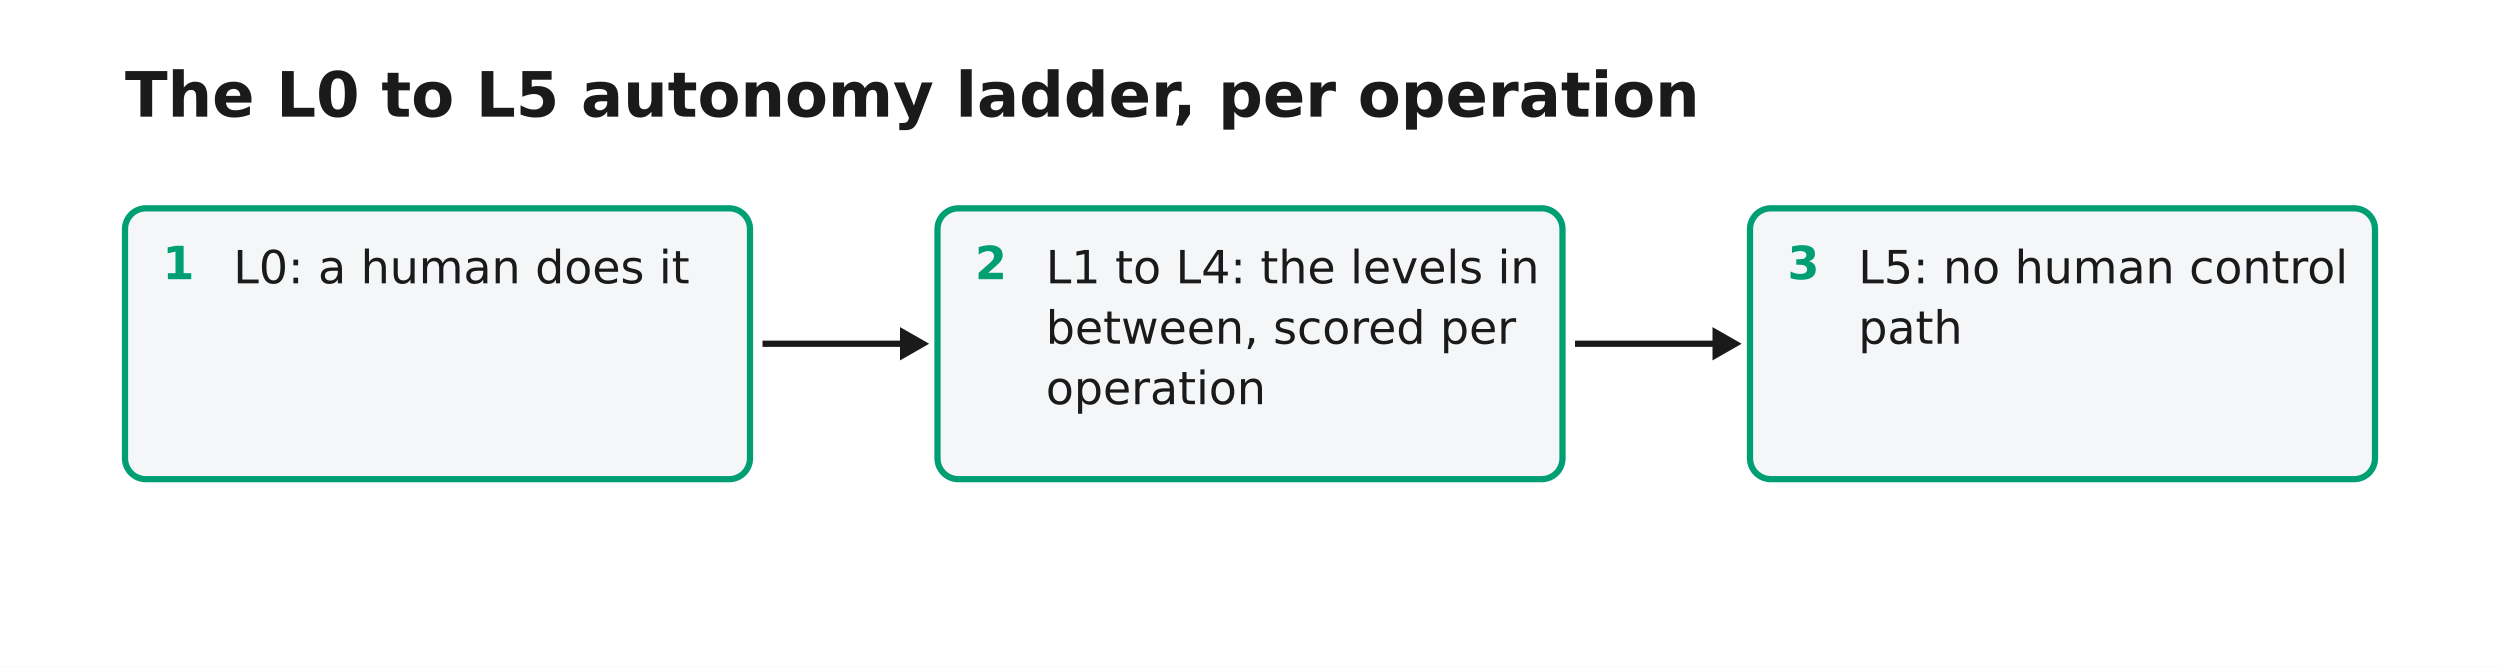
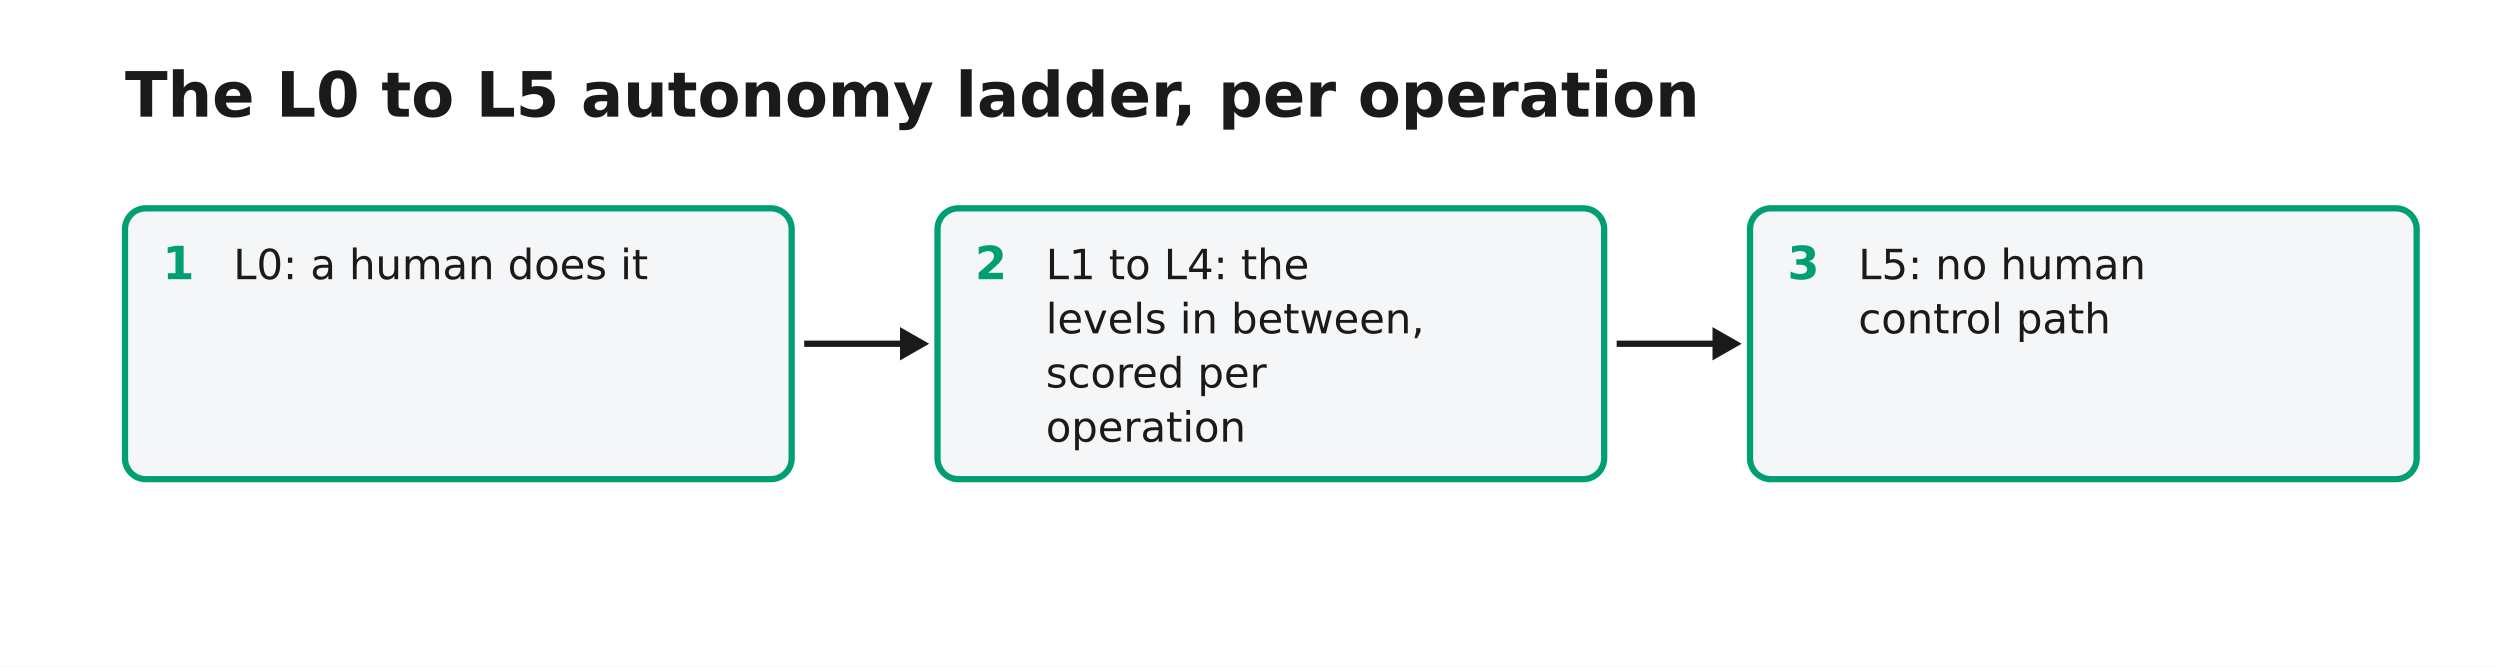
<svg xmlns="http://www.w3.org/2000/svg" width="1200" height="320" viewBox="0 0 1200 320" font-family="'DejaVu Sans', 'Liberation Sans', Arial, sans-serif">
  <rect width="1200" height="320" fill="#ffffff" />
  <text x="60" y="56" font-size="30" font-weight="bold" fill="#1a1a1a">The L0 to L5 autonomy ladder, per operation</text>
-   <rect x="60" y="100" width="300" height="130" rx="10" fill="#f4f6f8" stroke="#009E73" stroke-width="3" />
+   <rect x="60" y="100" width="320" height="130" rx="10" fill="#f4f6f8" stroke="#009E73" stroke-width="3" />
  <text x="78" y="134" font-size="22" font-weight="bold" fill="#009E73">1</text>
-   <text x="112" y="136" font-size="22" fill="#1a1a1a">L0: a human does it</text>
-   <line x1="366" y1="165" x2="436" y2="165" stroke="#1a1a1a" stroke-width="3" />
+   <text x="112" y="134" font-size="20" fill="#1a1a1a">L0: a human does it</text>
+   <line x1="386" y1="165" x2="436" y2="165" stroke="#1a1a1a" stroke-width="3" />
  <polygon points="446,165 432,157 432,173" fill="#1a1a1a" />
-   <rect x="450" y="100" width="300" height="130" rx="10" fill="#f4f6f8" stroke="#009E73" stroke-width="3" />
+   <rect x="450" y="100" width="320" height="130" rx="10" fill="#f4f6f8" stroke="#009E73" stroke-width="3" />
  <text x="468" y="134" font-size="22" font-weight="bold" fill="#009E73">2</text>
-   <text x="502" y="136" font-size="22" fill="#1a1a1a">L1 to L4: the levels in</text>
-   <text x="502" y="165" font-size="22" fill="#1a1a1a">between, scored per</text>
-   <text x="502" y="194" font-size="22" fill="#1a1a1a">operation</text>
-   <line x1="756" y1="165" x2="826" y2="165" stroke="#1a1a1a" stroke-width="3" />
+   <text x="502" y="134" font-size="20" fill="#1a1a1a">L1 to L4: the</text>
+   <text x="502" y="160" font-size="20" fill="#1a1a1a">levels in between,</text>
+   <text x="502" y="186" font-size="20" fill="#1a1a1a">scored per</text>
+   <text x="502" y="212" font-size="20" fill="#1a1a1a">operation</text>
+   <line x1="776" y1="165" x2="826" y2="165" stroke="#1a1a1a" stroke-width="3" />
  <polygon points="836,165 822,157 822,173" fill="#1a1a1a" />
-   <rect x="840" y="100" width="300" height="130" rx="10" fill="#f4f6f8" stroke="#009E73" stroke-width="3" />
+   <rect x="840" y="100" width="320" height="130" rx="10" fill="#f4f6f8" stroke="#009E73" stroke-width="3" />
  <text x="858" y="134" font-size="22" font-weight="bold" fill="#009E73">3</text>
-   <text x="892" y="136" font-size="22" fill="#1a1a1a">L5: no human control</text>
-   <text x="892" y="165" font-size="22" fill="#1a1a1a">path</text>
+   <text x="892" y="134" font-size="20" fill="#1a1a1a">L5: no human</text>
+   <text x="892" y="160" font-size="20" fill="#1a1a1a">control path</text>
</svg>
